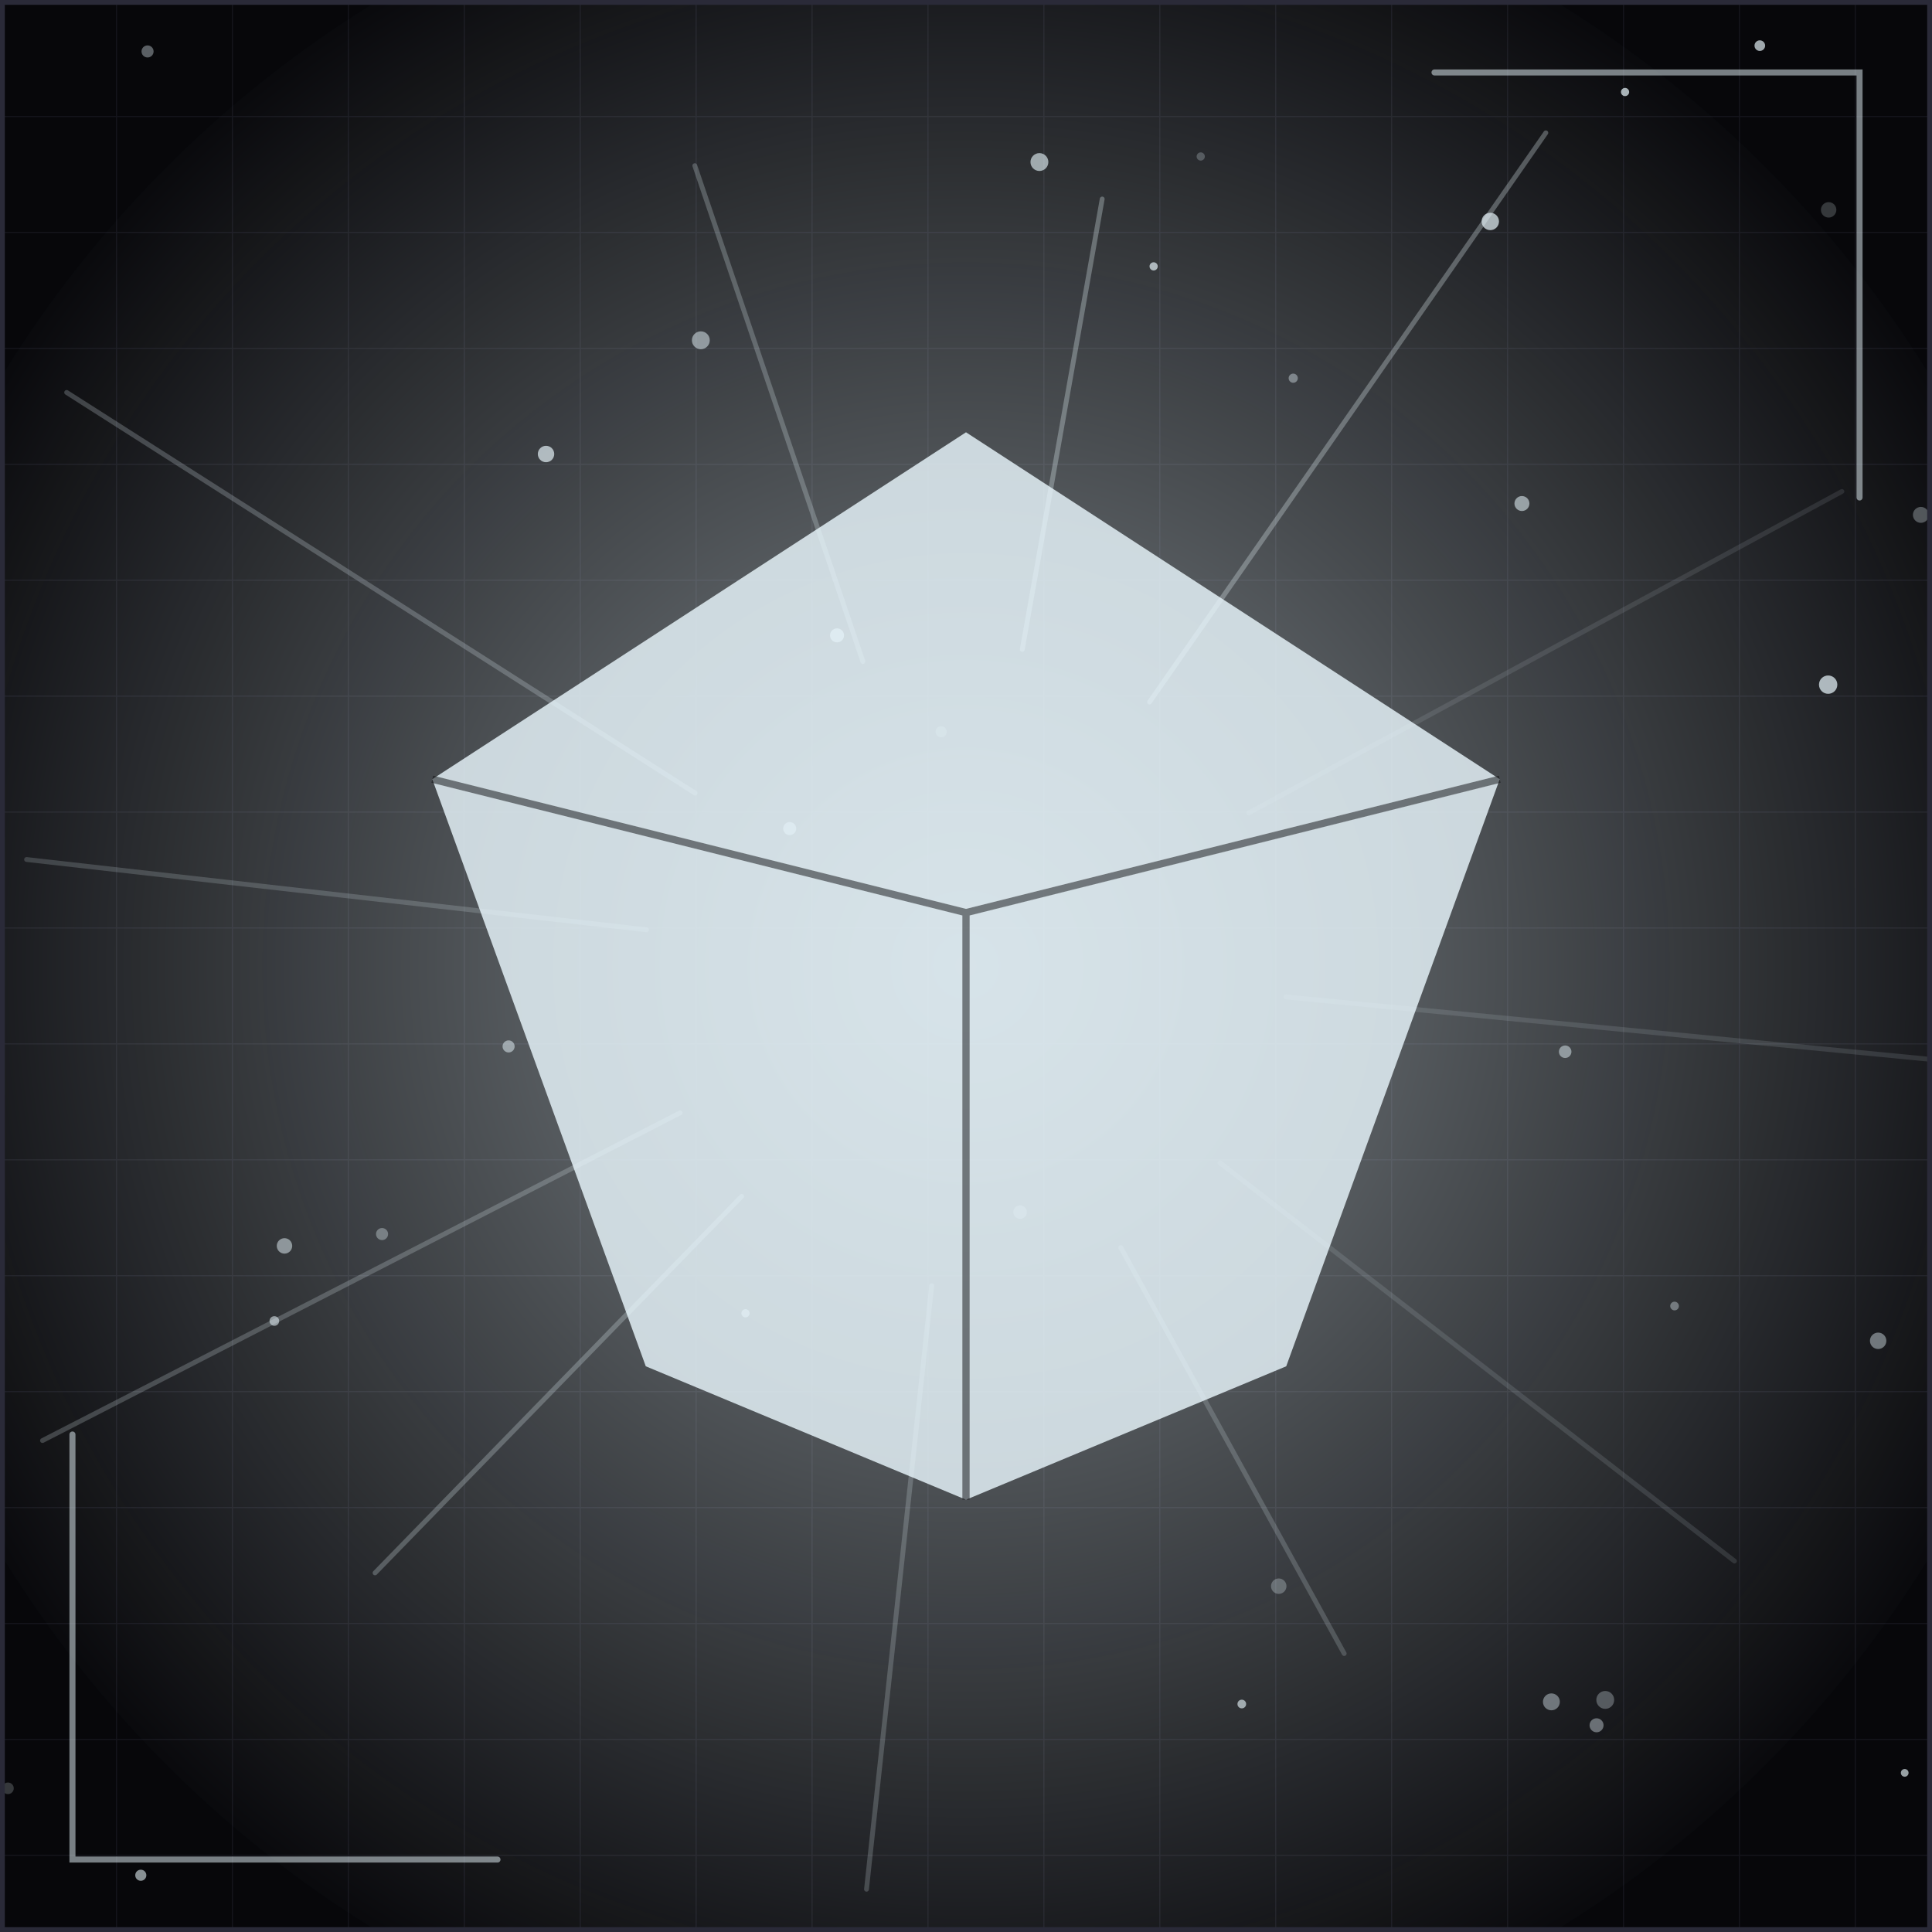
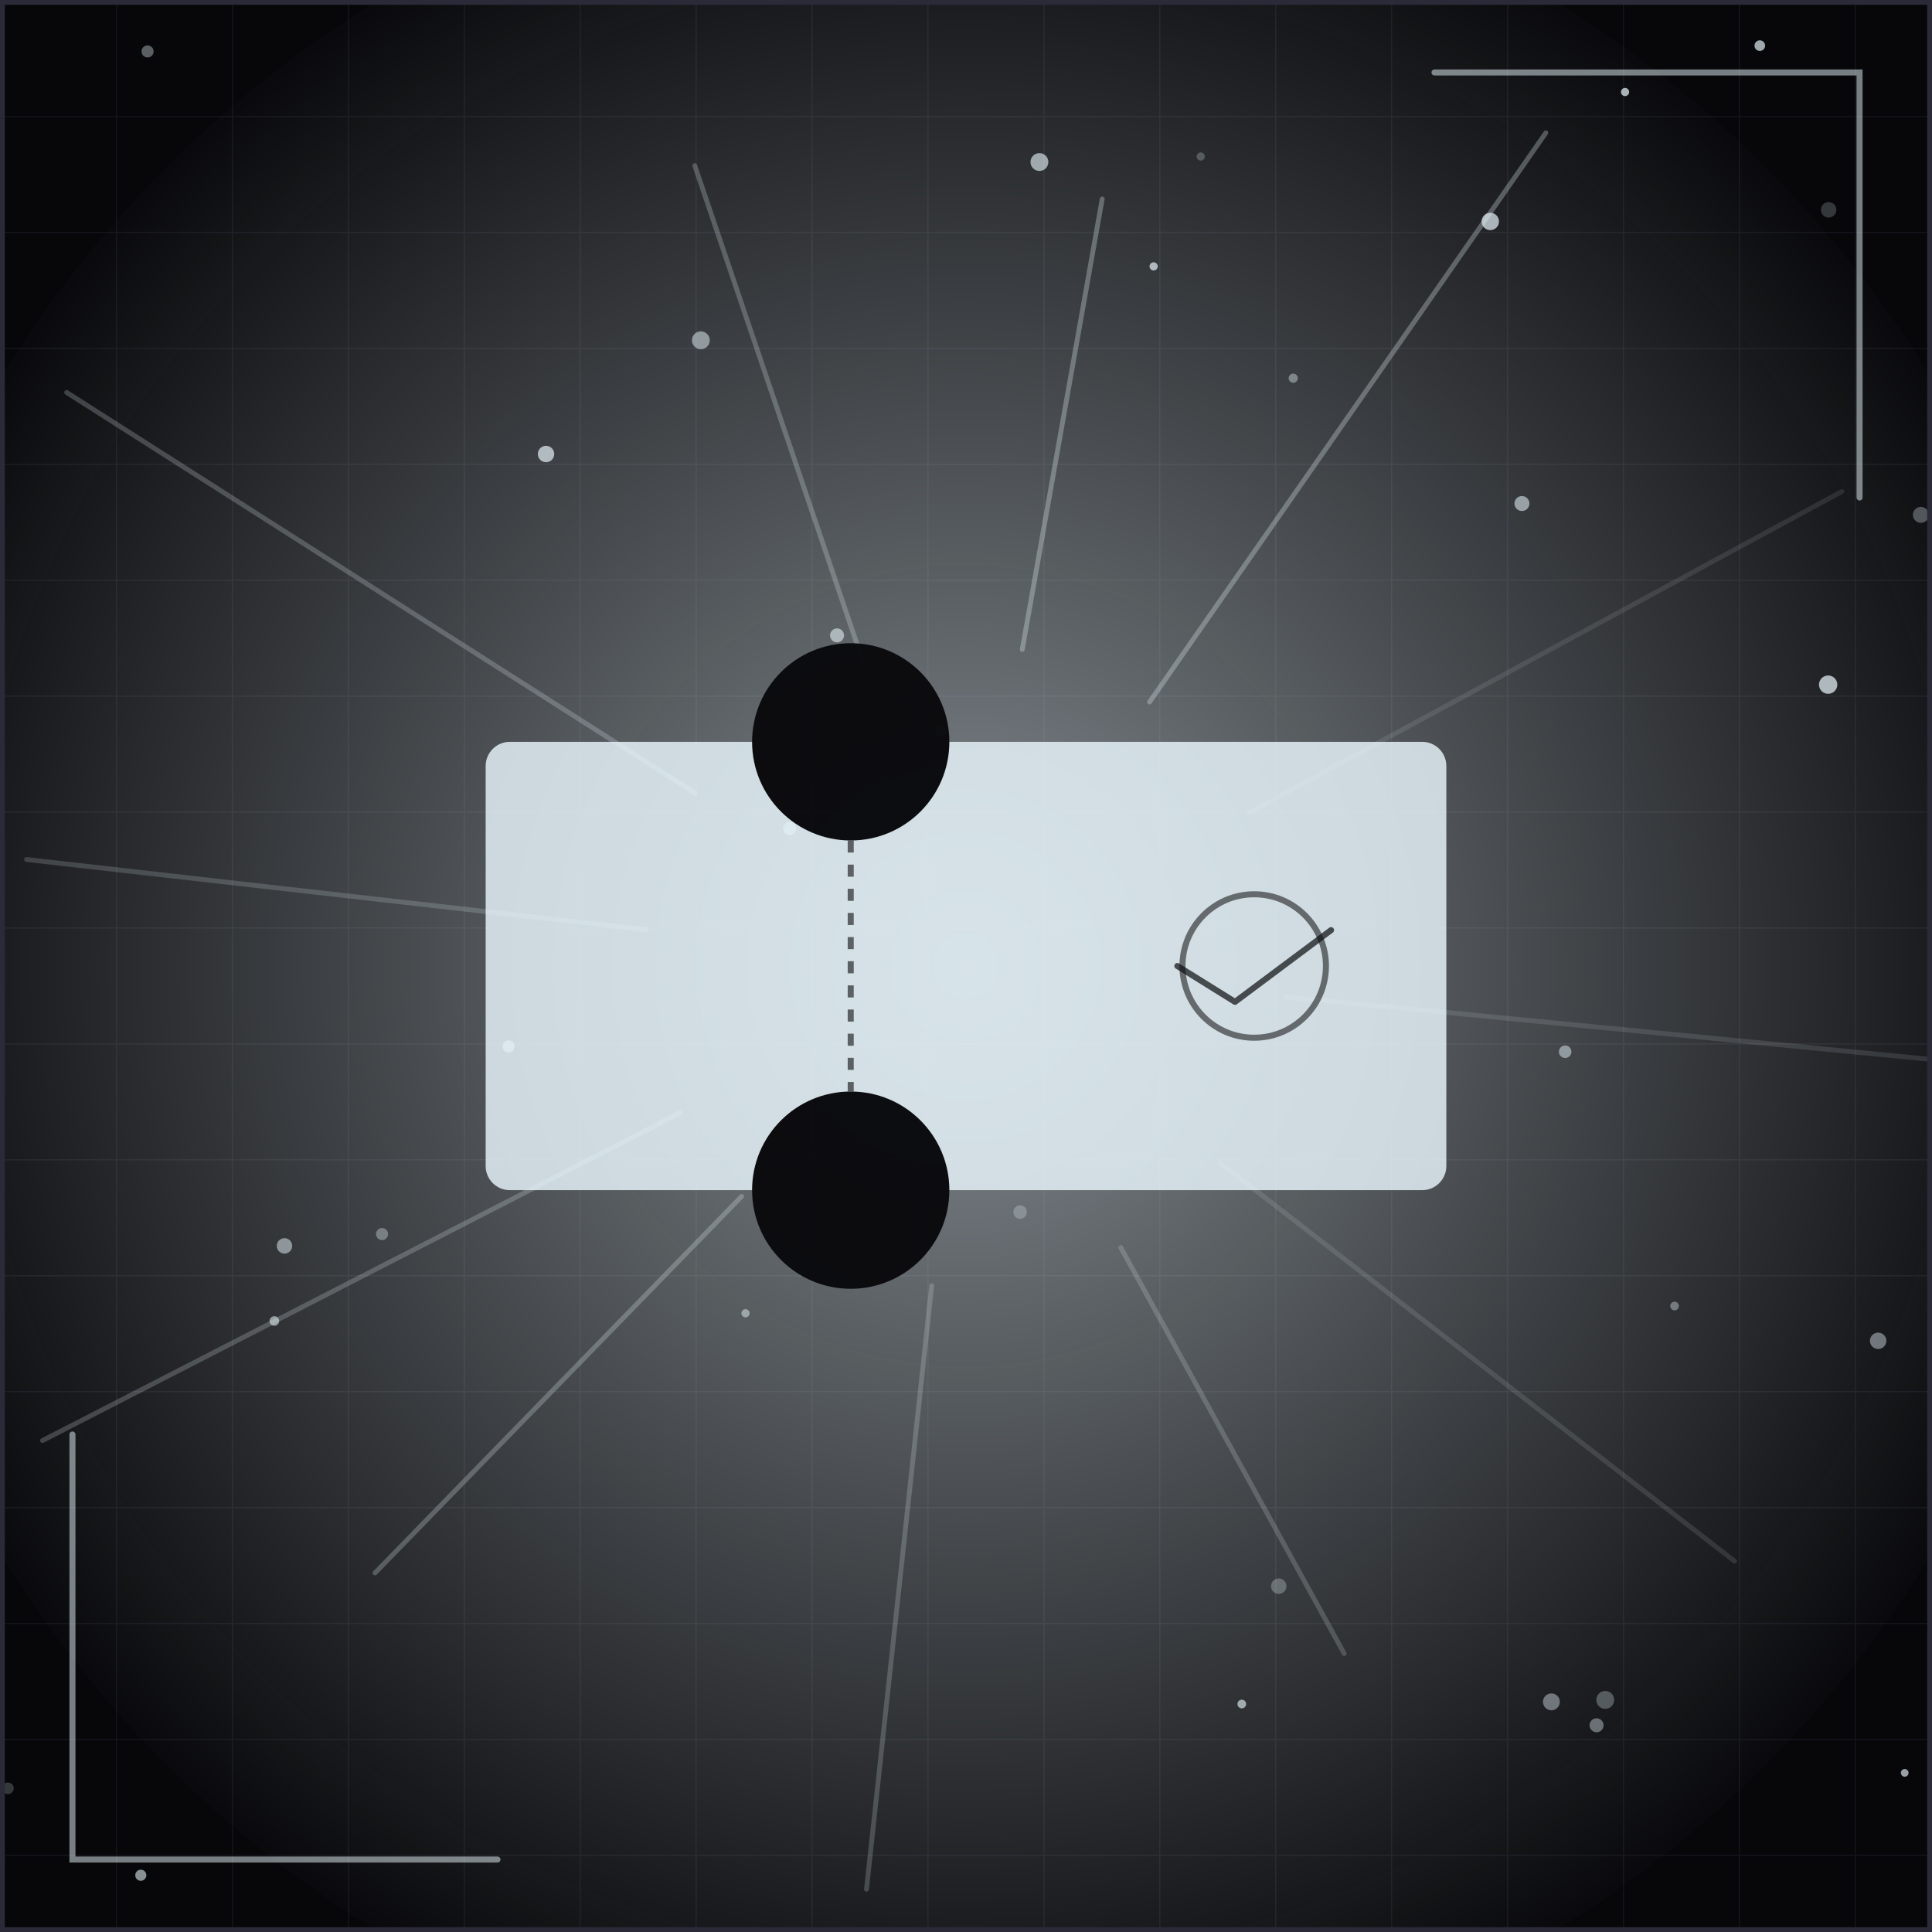
<svg xmlns="http://www.w3.org/2000/svg" width="800" height="800" viewBox="0 0 800 800">
  <rect width="800" height="800" fill="#07070a" />
  <defs>
    <pattern id="grid" width="48" height="48" patternUnits="userSpaceOnUse">
      <path d="M 48 0 L 0 0 0 48" fill="none" stroke="#2a2a38" stroke-width="1" opacity="0.35" />
    </pattern>
  </defs>
  <rect width="800" height="800" fill="url(#grid)" />
  <defs>
    <radialGradient id="glow1" cx="50%" cy="50%" r="50%">
      <stop offset="0%" stop-color="#eaf8fe" stop-opacity="0.55" />
      <stop offset="100%" stop-color="#eaf8fe" stop-opacity="0" />
    </radialGradient>
  </defs>
  <circle cx="400" cy="400" r="468" fill="url(#glow1)" />
  <g opacity="0.4" stroke="#eaf8fe" stroke-width="2" stroke-linecap="round">
    <line x1="532.5" y1="412.8" x2="809.1" y2="439.6" opacity="0.29" />
    <line x1="505.2" y1="481.5" x2="718.2" y2="646.4" opacity="0.29" />
    <line x1="464.1" y1="516.6" x2="556.6" y2="684.7" opacity="0.45" />
    <line x1="385.8" y1="532.4" x2="358.8" y2="782.3" opacity="0.49" />
    <line x1="307.1" y1="495.4" x2="155.3" y2="651.3" opacity="0.61" />
    <line x1="281.6" y1="460.8" x2="17.6" y2="596.5" opacity="0.52" />
    <line x1="267.7" y1="385.0" x2="11.0" y2="355.9" opacity="0.43" />
    <line x1="287.8" y1="328.4" x2="27.6" y2="162.5" opacity="0.55" />
    <line x1="357.3" y1="273.9" x2="287.7" y2="68.6" opacity="0.58" />
    <line x1="423.3" y1="268.9" x2="456.4" y2="82.4" opacity="0.74" />
    <line x1="476.0" y1="290.7" x2="640.1" y2="55.0" opacity="0.72" />
    <line x1="517.1" y1="336.6" x2="762.7" y2="203.5" opacity="0.25" />
  </g>
  <circle cx="308.7" cy="543.8" r="1.7" fill="#eaf8fe" opacity="0.47" />
  <circle cx="497.2" cy="64.8" r="1.7" fill="#eaf8fe" opacity="0.24" />
  <circle cx="327.0" cy="343.1" r="2.7" fill="#eaf8fe" opacity="0.44" />
  <circle cx="795.4" cy="213.2" r="3.3" fill="#eaf8fe" opacity="0.30" />
  <circle cx="648.1" cy="435.5" r="2.6" fill="#eaf8fe" opacity="0.47" />
  <circle cx="290.2" cy="140.9" r="3.7" fill="#eaf8fe" opacity="0.50" />
  <circle cx="630.2" cy="208.5" r="3.1" fill="#eaf8fe" opacity="0.55" />
  <circle cx="58.3" cy="776.5" r="2.3" fill="#eaf8fe" opacity="0.57" />
  <circle cx="757.2" cy="86.9" r="3.2" fill="#eaf8fe" opacity="0.20" />
  <circle cx="346.6" cy="263.1" r="2.9" fill="#eaf8fe" opacity="0.56" />
  <circle cx="61.1" cy="21.3" r="2.5" fill="#eaf8fe" opacity="0.37" />
  <circle cx="661.1" cy="714.4" r="2.9" fill="#eaf8fe" opacity="0.39" />
  <circle cx="477.7" cy="110.3" r="1.7" fill="#eaf8fe" opacity="0.67" />
  <circle cx="389.7" cy="303.0" r="2.3" fill="#eaf8fe" opacity="0.21" />
  <circle cx="535.5" cy="156.6" r="1.9" fill="#eaf8fe" opacity="0.39" />
  <circle cx="757.0" cy="283.5" r="3.8" fill="#eaf8fe" opacity="0.70" />
  <circle cx="777.7" cy="555.2" r="3.4" fill="#eaf8fe" opacity="0.42" />
  <circle cx="113.6" cy="547.0" r="2.0" fill="#eaf8fe" opacity="0.54" />
  <circle cx="117.8" cy="515.9" r="3.2" fill="#eaf8fe" opacity="0.49" />
  <circle cx="158.2" cy="511.0" r="2.5" fill="#eaf8fe" opacity="0.34" />
  <circle cx="728.7" cy="18.9" r="2.2" fill="#eaf8fe" opacity="0.67" />
  <circle cx="693.4" cy="540.8" r="1.8" fill="#eaf8fe" opacity="0.37" />
  <circle cx="664.7" cy="703.9" r="3.7" fill="#eaf8fe" opacity="0.29" />
  <circle cx="514.2" cy="705.6" r="1.8" fill="#eaf8fe" opacity="0.61" />
  <circle cx="617.1" cy="91.7" r="3.6" fill="#eaf8fe" opacity="0.68" />
  <circle cx="430.4" cy="67.1" r="3.7" fill="#eaf8fe" opacity="0.61" />
  <circle cx="3.3" cy="740.5" r="2.4" fill="#eaf8fe" opacity="0.20" />
  <circle cx="422.4" cy="501.9" r="2.8" fill="#eaf8fe" opacity="0.25" />
  <circle cx="788.7" cy="734.1" r="1.6" fill="#eaf8fe" opacity="0.63" />
  <circle cx="529.5" cy="656.8" r="3.2" fill="#eaf8fe" opacity="0.28" />
  <circle cx="642.4" cy="704.7" r="3.5" fill="#eaf8fe" opacity="0.41" />
  <circle cx="672.9" cy="38.1" r="1.7" fill="#eaf8fe" opacity="0.70" />
  <circle cx="226.1" cy="188.0" r="3.4" fill="#eaf8fe" opacity="0.67" />
  <circle cx="210.6" cy="433.3" r="2.5" fill="#eaf8fe" opacity="0.50" />
  <g transform="translate(400 400)" opacity="0.95">
-     <path d="M -221 -77.35 L 0 -221 L 221 -77.35 L 132.6 165.75 L 0 221 L -132.6 165.75 Z" fill="#eaf8fe" opacity="0.85" />
-     <path d="M -221 -77.35 L 0 -22.1 L 221 -77.35 M 0 -22.1 L 0 221" fill="none" stroke="#07070a" stroke-width="3" opacity="0.5" />
+     <rect x="-198.9" y="-92.82" width="397.8" height="185.64" rx="10" fill="#eaf8fe" opacity="0.85" />
+     <circle cx="-47.736" cy="-92.82" r="40.841" fill="#07070a" />
+     <circle cx="-47.736" cy="92.82" r="40.841" fill="#07070a" />
+     <line x1="-47.736" y1="-51.979" x2="-47.736" y2="51.979" stroke="#07070a" stroke-width="2.5" stroke-dasharray="5 5" opacity="0.6" />
+     <circle cx="119.34" cy="0" r="29.702" fill="none" stroke="#07070a" stroke-width="2.5" opacity="0.55" />
+     <path d="M 87.516 0 L 111.384 14.851 L 151.164 -14.851" fill="none" stroke="#07070a" stroke-width="2.5" stroke-linecap="round" stroke-linejoin="round" opacity="0.7" />
  </g>
  <g opacity="0.5" stroke="#eaf8fe" stroke-width="2.5" stroke-linecap="round">
    <path d="M 594 30 L 770 30 L 770 206" fill="none" />
    <path d="M 30 594 L 30 770 L 206 770" fill="none" />
  </g>
  <rect x="1" y="1" width="798" height="798" fill="none" stroke="#2a2a38" stroke-width="2" />
</svg>
